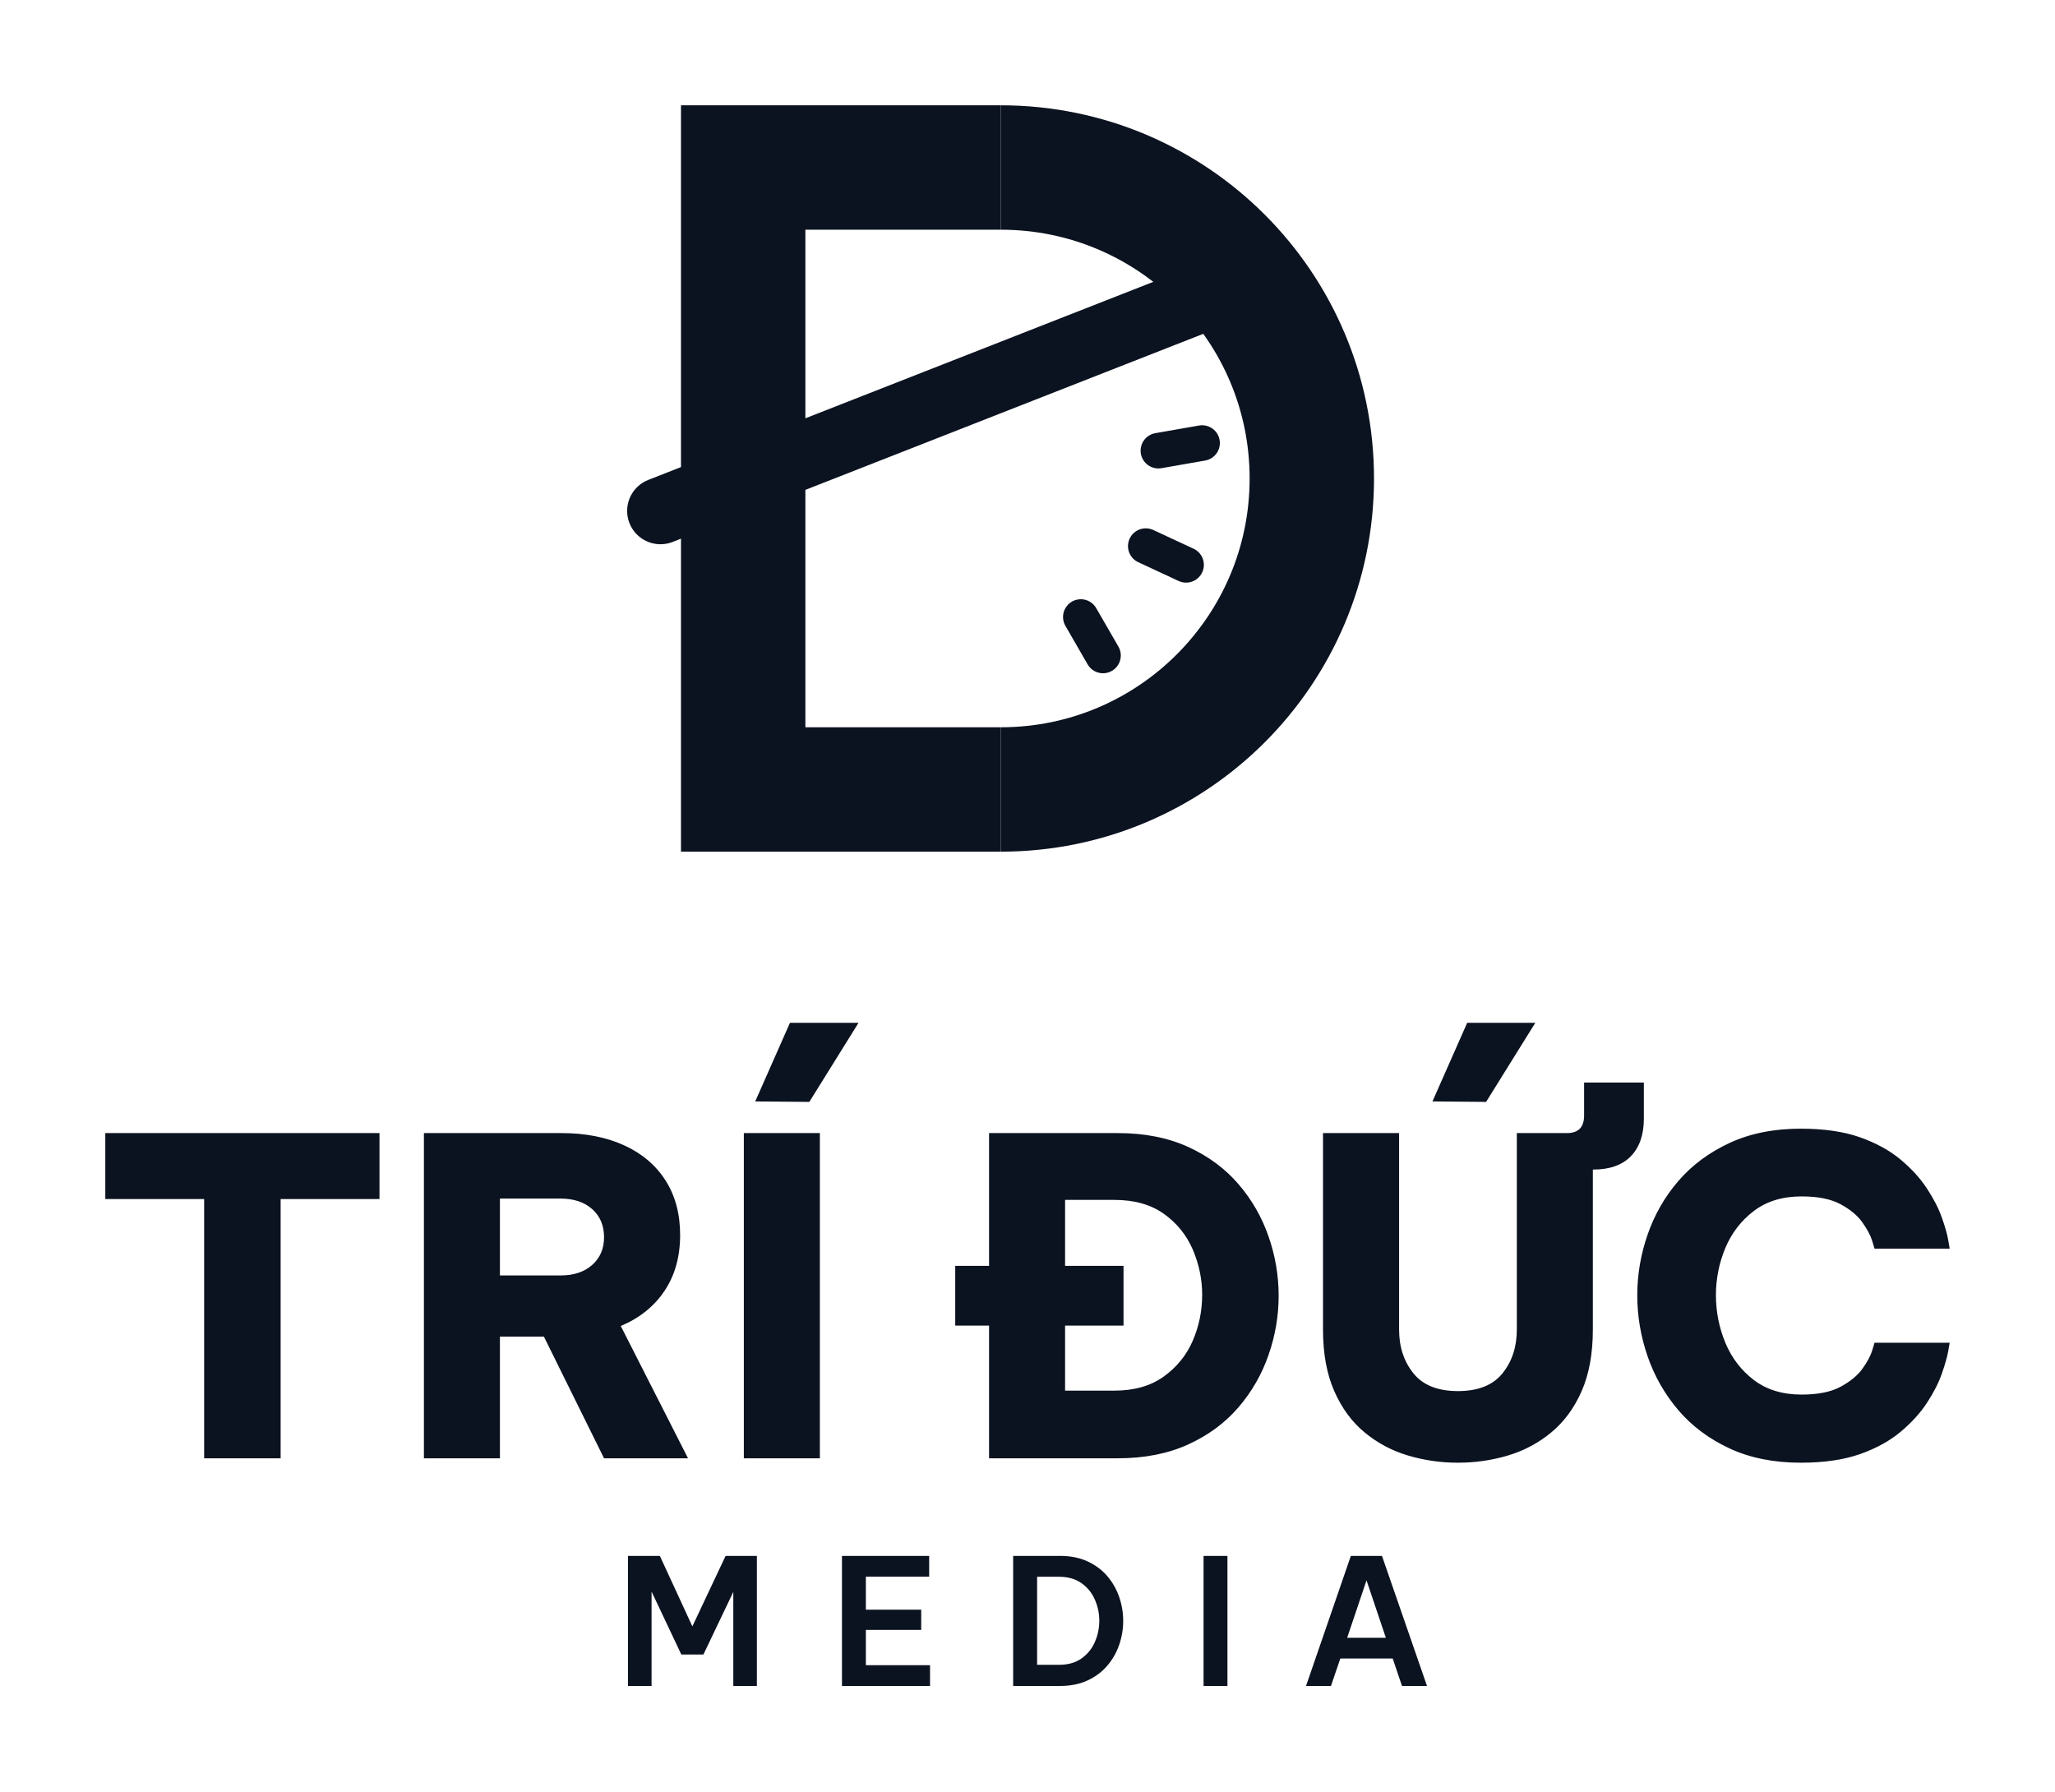
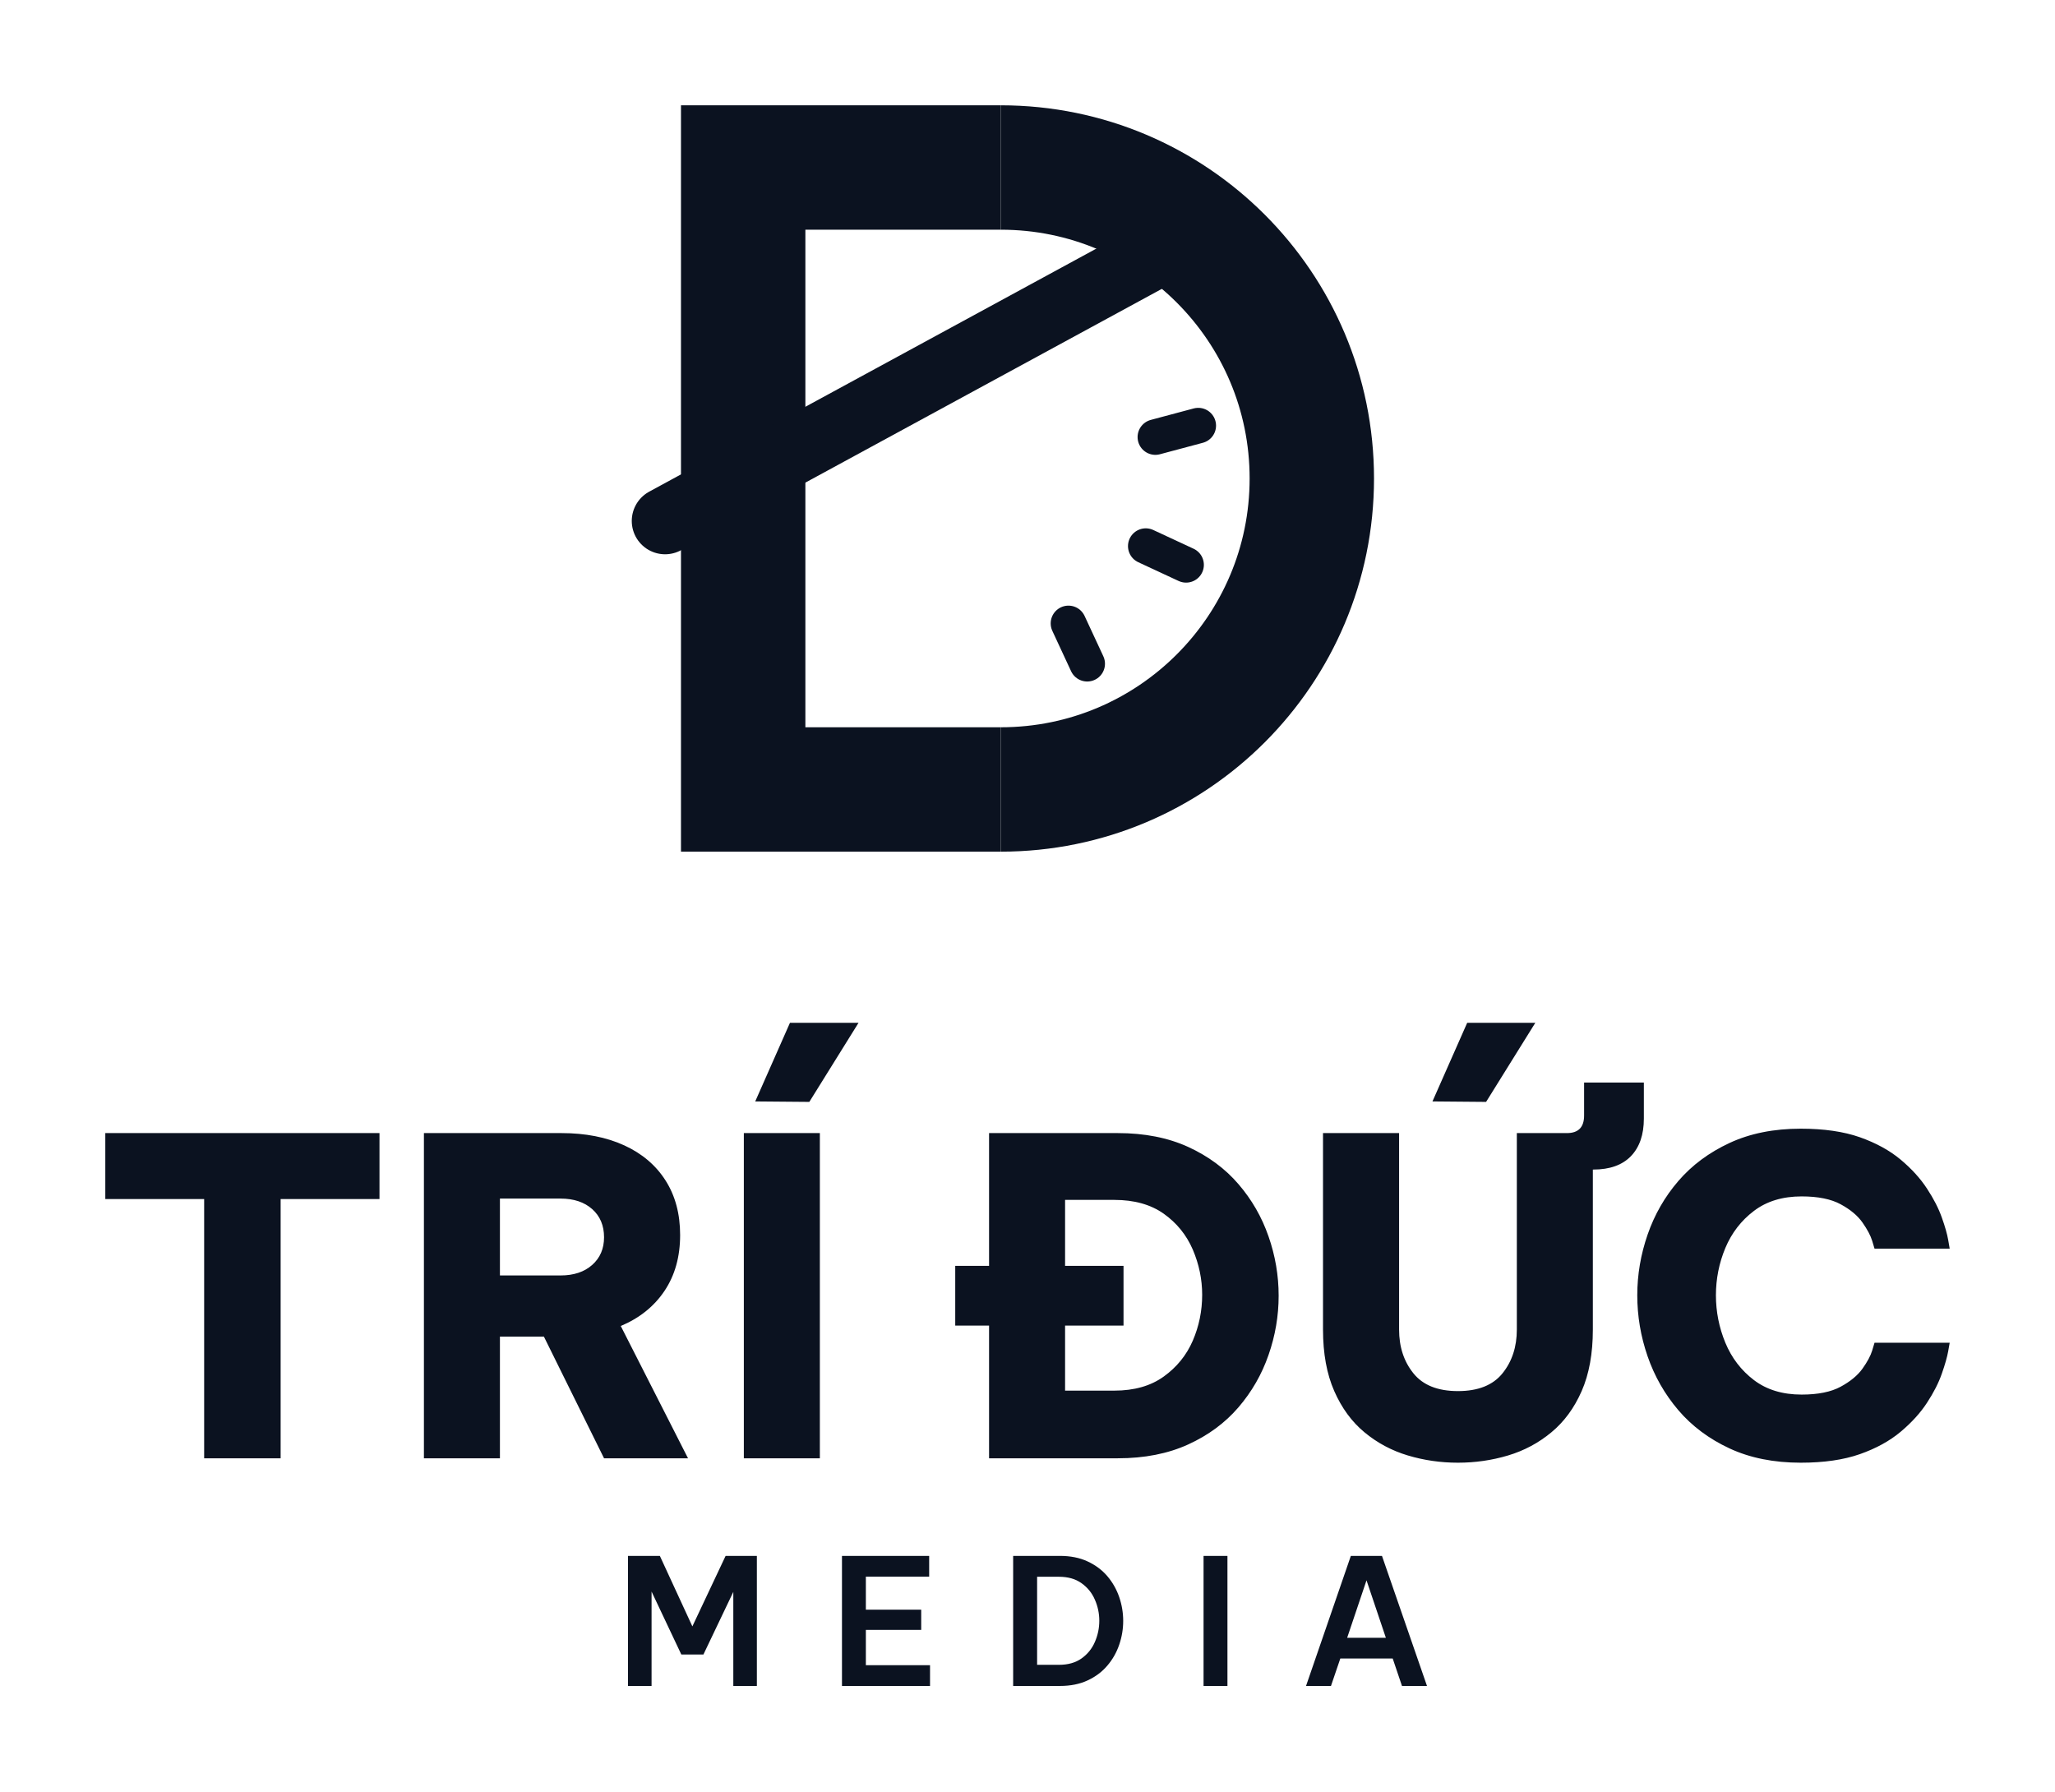
<svg xmlns="http://www.w3.org/2000/svg" viewBox="-95.12 -12.7 312.24 272.16" role="img" aria-label="Trí Đức Media">
  <g transform="translate(61 60) scale(1.35) translate(-61 -60)">
    <path fill="#0B1220" d="M22 18H58V32H36V88H58V102H22Z" />
    <path fill="none" stroke="#0B1220" stroke-width="14" d="M58 25A35 35 0 0 1 58 95" />
-     <path fill="none" stroke="#0B1220" stroke-width="4" stroke-linecap="round" d="M75.73 56.87L80.65 56.01M74.31 67.61L78.85 69.72M67 75.59L69.5 79.92" />
-     <path fill="none" stroke="#0B1220" stroke-width="7.5" stroke-linecap="round" d="M19.69 63.65L80 40" />
+     <path fill="none" stroke="#0B1220" stroke-width="4" stroke-linecap="round" d="M75.39 55.34L80.22 54.05M74.31 67.61L78.85 69.72M65.61 76.31L67.72 80.85" />
+     <path fill="none" stroke="#0B1220" stroke-width="7.5" stroke-linecap="round" d="M20.21 64.78L75 35" />
  </g>
  <path fill="#0B1220" d="M-52.48 208.87L-64.10 208.87L-64.10 169.48L-79.12 169.48L-79.12 159.46L-37.46 159.46L-37.46 169.48L-52.48 169.48L-52.48 208.87ZM-19.16 208.87L-30.71 208.87L-30.71 159.46L-9.81 159.46Q-4.34 159.46-0.26 161.33Q3.81 163.20 6.01 166.67Q8.22 170.14 8.22 174.95L8.22 174.95Q8.22 179.89 5.85 183.43Q3.48 186.97-0.80 188.77L-0.80 188.77L9.42 208.87L-3.34 208.87L-12.48 190.38L-19.16 190.38L-19.16 208.87ZM-9.95 169.41L-9.95 169.41L-19.16 169.41L-19.16 181.09L-9.95 181.09Q-6.94 181.09-5.14 179.49Q-3.34 177.89-3.34 175.29L-3.34 175.29Q-3.34 172.61-5.14 171.01Q-6.94 169.41-9.95 169.41ZM35.33 142.70L27.85 154.72L19.63 154.65L24.91 142.70L35.33 142.70ZM29.45 208.87L17.90 208.87L17.90 159.46L29.45 159.46L29.45 208.87ZM74.72 208.87L55.16 208.87L55.16 188.71L50.02 188.71L50.02 179.63L55.16 179.63L55.16 159.46L74.72 159.46Q80.80 159.46 85.41 161.56Q90.01 163.67 93.05 167.21Q96.09 170.74 97.62 175.15Q99.16 179.56 99.16 184.17L99.16 184.17Q99.16 188.77 97.62 193.18Q96.09 197.59 93.05 201.13Q90.01 204.67 85.41 206.77Q80.80 208.87 74.72 208.87L74.72 208.87ZM75.59 179.63L75.59 188.71L66.71 188.71L66.71 198.59L74.19 198.59Q78.73 198.59 81.70 196.45Q84.67 194.32 86.11 191.01Q87.54 187.70 87.54 184.03L87.54 184.03Q87.54 180.49 86.11 177.15Q84.67 173.82 81.70 171.71Q78.73 169.61 74.19 169.61L74.19 169.61L66.71 169.61L66.71 179.63L75.59 179.63ZM138.16 142.70L130.68 154.72L122.53 154.65L127.81 142.70L138.16 142.70ZM126.40 209.54L126.40 209.54Q122.46 209.54 118.79 208.44Q115.12 207.34 112.21 204.93Q109.31 202.53 107.61 198.66Q105.90 194.78 105.90 189.31L105.90 189.31L105.90 159.46L117.46 159.46L117.46 189.31Q117.46 193.25 119.63 195.95Q121.80 198.66 126.40 198.66L126.40 198.66Q131.01 198.66 133.18 195.95Q135.35 193.25 135.35 189.31L135.35 189.31L135.35 159.46L142.96 159.46Q145.57 159.46 145.57 156.79L145.57 156.79L145.57 151.78L154.65 151.78L154.65 157.26Q154.65 160.93 152.68 162.97Q150.71 165.00 146.97 165.00L146.97 165.00L146.90 165.00L146.90 189.31Q146.90 194.78 145.20 198.66Q143.50 202.53 140.59 204.93Q137.69 207.34 134.02 208.44Q130.34 209.54 126.40 209.54ZM178.49 209.54L178.49 209.54Q172.34 209.54 167.67 207.37Q163.00 205.20 159.89 201.56Q156.79 197.92 155.22 193.38Q153.65 188.84 153.65 184.10L153.65 184.10Q153.65 179.42 155.22 174.88Q156.79 170.34 159.89 166.74Q163.00 163.13 167.67 160.96Q172.34 158.79 178.49 158.79L178.49 158.79Q183.76 158.79 187.47 160.09Q191.17 161.40 193.68 163.50Q196.18 165.60 197.68 167.91Q199.19 170.21 199.92 172.28Q200.66 174.35 200.89 175.69Q201.12 177.02 201.12 177.02L201.12 177.02L189.70 177.02Q189.70 177.02 189.34 175.82Q188.97 174.62 187.87 173.05Q186.77 171.48 184.56 170.28Q182.36 169.08 178.62 169.08L178.62 169.08Q174.28 169.08 171.38 171.28Q168.47 173.48 167.03 176.92Q165.60 180.36 165.60 184.10L165.60 184.10Q165.60 187.84 167.03 191.31Q168.47 194.78 171.38 196.99Q174.28 199.19 178.62 199.19L178.62 199.19Q182.36 199.19 184.56 197.99Q186.77 196.79 187.87 195.25Q188.97 193.71 189.34 192.51Q189.70 191.31 189.70 191.31L189.70 191.31L201.12 191.31Q201.12 191.31 200.89 192.61Q200.66 193.91 199.92 196.02Q199.19 198.12 197.68 200.42Q196.18 202.73 193.68 204.83Q191.17 206.94 187.47 208.24Q183.76 209.54 178.49 209.54Z" />
  <path fill="#0B1220" d="M3.88 243.46L0.30 243.46L0.30 223.70L5.14 223.70L10.08 234.41L15.13 223.70L19.88 223.70L19.88 243.46L16.30 243.46L16.30 229.17L11.76 238.68L8.40 238.68L3.88 229.12L3.88 243.46ZM46.19 243.46L32.81 243.46L32.81 223.70L46.06 223.70L46.06 226.85L36.44 226.85L36.44 231.87L44.85 231.87L44.85 234.94L36.44 234.94L36.44 240.31L46.19 240.31L46.19 243.46ZM65.93 243.46L58.82 243.46L58.82 223.70L65.93 223.70Q68.33 223.70 70.13 224.54Q71.94 225.38 73.14 226.79Q74.34 228.21 74.94 229.97Q75.54 231.73 75.54 233.58L75.54 233.58Q75.54 235.42 74.94 237.18Q74.34 238.95 73.14 240.36Q71.94 241.78 70.13 242.62Q68.33 243.46 65.93 243.46L65.93 243.46ZM65.77 226.87L65.77 226.87L62.46 226.87L62.46 240.25L65.77 240.25Q67.85 240.25 69.21 239.28Q70.58 238.31 71.24 236.77Q71.91 235.23 71.91 233.55L71.91 233.55Q71.91 231.89 71.24 230.36Q70.58 228.82 69.21 227.85Q67.85 226.87 65.77 226.87ZM91.38 243.46L87.75 243.46L87.75 223.70L91.38 223.70L91.38 243.46ZM107.11 243.46L103.32 243.46L110.13 223.70L114.86 223.70L121.70 243.46L117.90 243.46L116.49 239.29L108.53 239.29L107.11 243.46ZM112.51 227.41L109.57 236.14L115.45 236.14L112.51 227.41Z" />
</svg>
